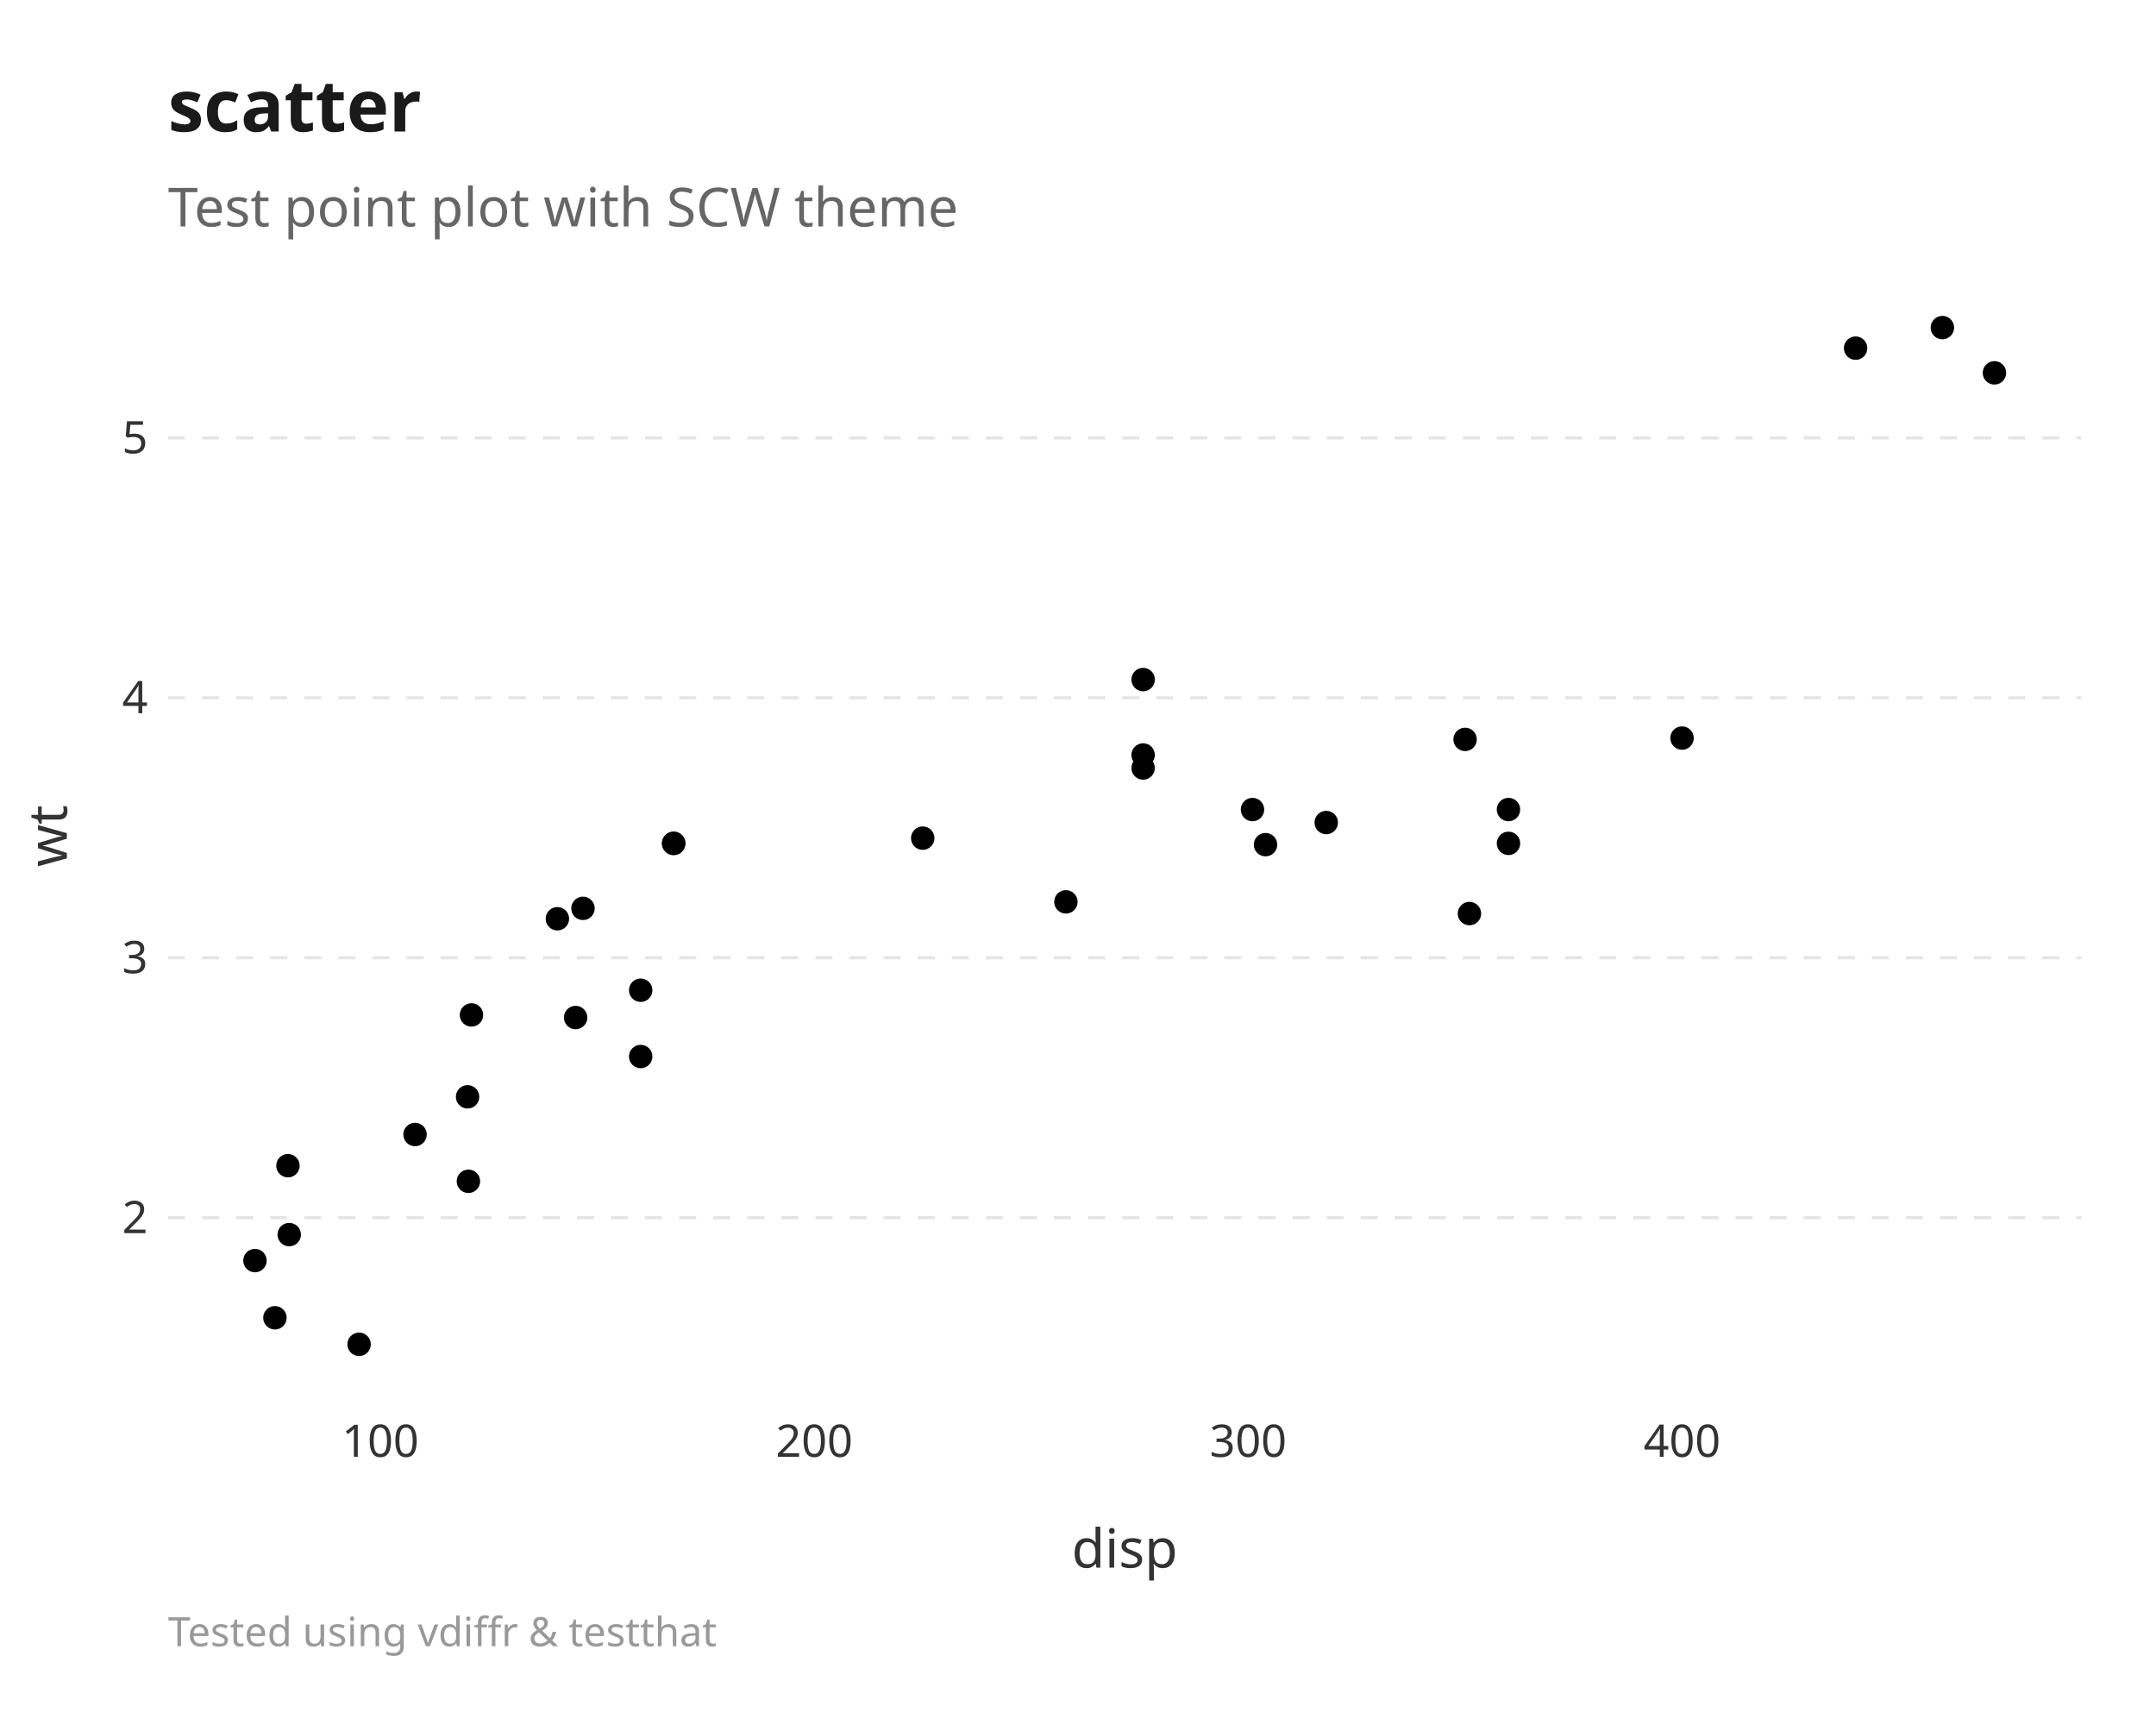
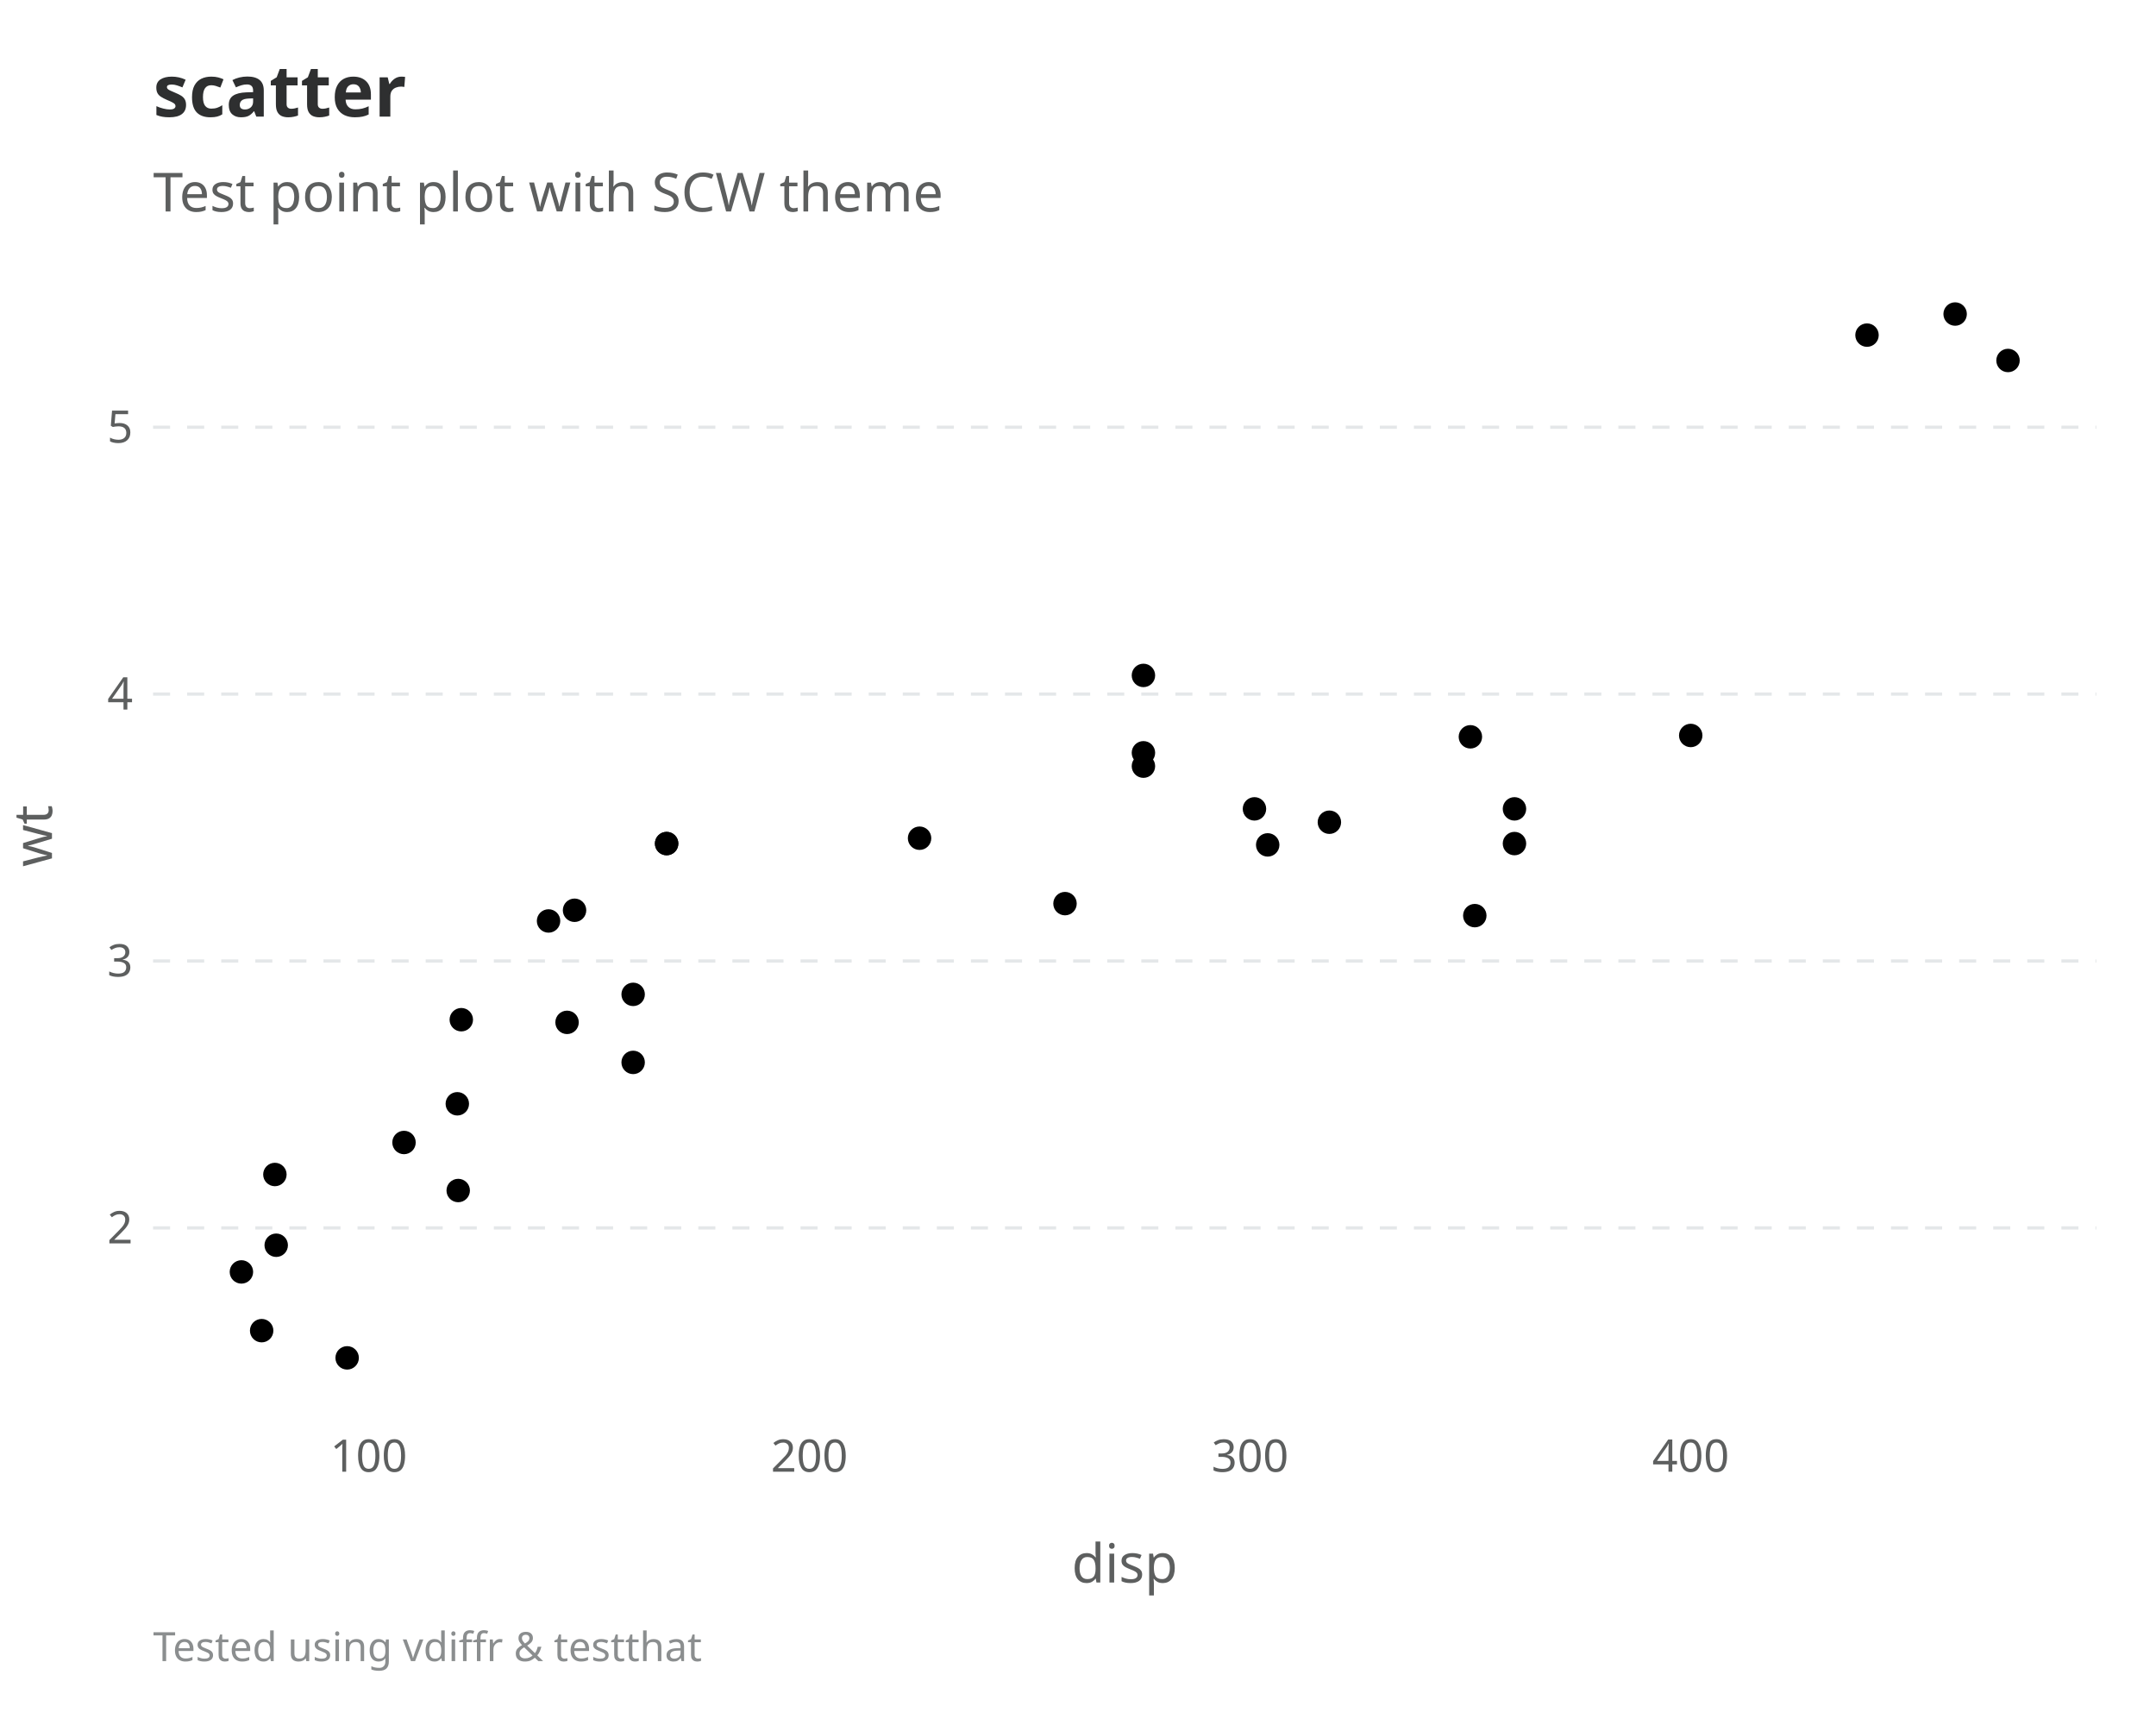
<svg xmlns="http://www.w3.org/2000/svg" class="svglite" data-engine-version="2.0" width="720.00pt" height="576.00pt" viewBox="0 0 720.00 576.00">
  <defs>
    <style type="text/css">
    .svglite line, .svglite polyline, .svglite polygon, .svglite path, .svglite rect, .svglite circle {
      fill: none;
      stroke: #000000;
      stroke-linecap: round;
      stroke-linejoin: round;
      stroke-miterlimit: 10.00;
    }
  </style>
  </defs>
  <rect width="100%" height="100%" style="stroke: none; fill: #FFFFFF;" />
  <defs>
    <clipPath id="cpMC4wMHw3MjAuMDB8MC4wMHw1NzYuMDA=">
      <rect x="0.00" y="0.00" width="720.00" height="576.00" />
    </clipPath>
  </defs>
  <g clip-path="url(#cpMC4wMHw3MjAuMDB8MC4wMHw1NzYuMDA=)">
    <rect x="0.00" y="0.00" width="720.00" height="576.00" style="stroke-width: 1.45; stroke: #FFFFFF; fill: #FFFFFF;" />
  </g>
  <defs>
-     <clipPath id="cpNTYuMTB8Njk1LjA5fDkyLjQyfDQ2NS44NQ==">
-       <rect x="56.10" y="92.42" width="638.99" height="373.43" />
+     <clipPath id="cpNTEuMTJ8NzAwLjA3fDg3LjQ0fDQ3MC44Mw==">
+       <rect x="51.12" y="87.44" width="648.96" height="383.40" />
    </clipPath>
  </defs>
-   <g clip-path="url(#cpNTYuMTB8Njk1LjA5fDkyLjQyfDQ2NS44NQ==)">
-     <polyline points="56.10,406.60 695.09,406.60 " style="stroke-width: 1.07; stroke: #E5E5E5; stroke-dasharray: 5.69,5.69; stroke-linecap: butt;" />
-     <polyline points="56.10,319.80 695.09,319.80 " style="stroke-width: 1.07; stroke: #E5E5E5; stroke-dasharray: 5.69,5.69; stroke-linecap: butt;" />
-     <polyline points="56.10,233.00 695.09,233.00 " style="stroke-width: 1.07; stroke: #E5E5E5; stroke-dasharray: 5.69,5.69; stroke-linecap: butt;" />
-     <polyline points="56.10,146.20 695.09,146.20 " style="stroke-width: 1.07; stroke: #E5E5E5; stroke-dasharray: 5.69,5.69; stroke-linecap: butt;" />
-     <circle cx="213.96" cy="352.79" r="3.56" style="stroke-width: 0.71; fill: #000000;" />
-     <circle cx="213.96" cy="330.65" r="3.56" style="stroke-width: 0.71; fill: #000000;" />
-     <circle cx="138.61" cy="378.83" r="3.56" style="stroke-width: 0.71; fill: #000000;" />
-     <circle cx="355.96" cy="301.14" r="3.56" style="stroke-width: 0.71; fill: #000000;" />
-     <circle cx="503.76" cy="281.61" r="3.56" style="stroke-width: 0.71; fill: #000000;" />
-     <circle cx="308.15" cy="279.87" r="3.56" style="stroke-width: 0.71; fill: #000000;" />
-     <circle cx="503.76" cy="270.32" r="3.56" style="stroke-width: 0.71; fill: #000000;" />
-     <circle cx="194.69" cy="303.31" r="3.56" style="stroke-width: 0.71; fill: #000000;" />
-     <circle cx="186.14" cy="306.78" r="3.56" style="stroke-width: 0.71; fill: #000000;" />
-     <circle cx="224.97" cy="281.61" r="3.56" style="stroke-width: 0.71; fill: #000000;" />
-     <circle cx="224.97" cy="281.61" r="3.56" style="stroke-width: 0.71; fill: #000000;" />
-     <circle cx="381.75" cy="226.92" r="3.56" style="stroke-width: 0.71; fill: #000000;" />
-     <circle cx="381.75" cy="256.44" r="3.56" style="stroke-width: 0.71; fill: #000000;" />
-     <circle cx="381.75" cy="252.10" r="3.56" style="stroke-width: 0.71; fill: #000000;" />
-     <circle cx="666.05" cy="124.50" r="3.56" style="stroke-width: 0.71; fill: #000000;" />
-     <circle cx="648.66" cy="109.39" r="3.56" style="stroke-width: 0.71; fill: #000000;" />
-     <circle cx="619.68" cy="116.25" r="3.56" style="stroke-width: 0.71; fill: #000000;" />
-     <circle cx="96.16" cy="389.24" r="3.56" style="stroke-width: 0.71; fill: #000000;" />
-     <circle cx="91.81" cy="440.02" r="3.56" style="stroke-width: 0.71; fill: #000000;" />
-     <circle cx="85.14" cy="420.93" r="3.56" style="stroke-width: 0.71; fill: #000000;" />
-     <circle cx="156.15" cy="366.24" r="3.56" style="stroke-width: 0.71; fill: #000000;" />
-     <circle cx="442.90" cy="274.66" r="3.56" style="stroke-width: 0.71; fill: #000000;" />
-     <circle cx="422.62" cy="282.04" r="3.56" style="stroke-width: 0.71; fill: #000000;" />
-     <circle cx="489.27" cy="246.89" r="3.56" style="stroke-width: 0.71; fill: #000000;" />
-     <circle cx="561.72" cy="246.45" r="3.56" style="stroke-width: 0.71; fill: #000000;" />
-     <circle cx="96.59" cy="412.25" r="3.56" style="stroke-width: 0.71; fill: #000000;" />
-     <circle cx="156.43" cy="394.45" r="3.56" style="stroke-width: 0.71; fill: #000000;" />
-     <circle cx="119.92" cy="448.88" r="3.56" style="stroke-width: 0.71; fill: #000000;" />
-     <circle cx="490.72" cy="305.05" r="3.56" style="stroke-width: 0.71; fill: #000000;" />
-     <circle cx="192.23" cy="339.77" r="3.56" style="stroke-width: 0.71; fill: #000000;" />
-     <circle cx="418.27" cy="270.32" r="3.56" style="stroke-width: 0.71; fill: #000000;" />
-     <circle cx="157.45" cy="338.90" r="3.56" style="stroke-width: 0.71; fill: #000000;" />
+   <g clip-path="url(#cpNTEuMTJ8NzAwLjA3fDg3LjQ0fDQ3MC44Mw==)">
+     <polyline points="51.12,410.01 700.07,410.01 " style="stroke-width: 1.07; stroke: #E4E7E9; stroke-dasharray: 5.69,5.69; stroke-linecap: butt;" />
+     <polyline points="51.12,320.89 700.07,320.89 " style="stroke-width: 1.07; stroke: #E4E7E9; stroke-dasharray: 5.69,5.69; stroke-linecap: butt;" />
+     <polyline points="51.12,231.77 700.07,231.77 " style="stroke-width: 1.07; stroke: #E4E7E9; stroke-dasharray: 5.69,5.69; stroke-linecap: butt;" />
+     <polyline points="51.12,142.65 700.07,142.65 " style="stroke-width: 1.07; stroke: #E4E7E9; stroke-dasharray: 5.69,5.69; stroke-linecap: butt;" />
+     <circle cx="211.44" cy="354.75" r="3.56" style="stroke-width: 0.71; fill: #000000;" />
+     <circle cx="211.44" cy="332.03" r="3.56" style="stroke-width: 0.71; fill: #000000;" />
+     <circle cx="134.92" cy="381.49" r="3.56" style="stroke-width: 0.71; fill: #000000;" />
+     <circle cx="355.66" cy="301.73" r="3.56" style="stroke-width: 0.71; fill: #000000;" />
+     <circle cx="505.76" cy="281.68" r="3.56" style="stroke-width: 0.71; fill: #000000;" />
+     <circle cx="307.09" cy="279.89" r="3.56" style="stroke-width: 0.71; fill: #000000;" />
+     <circle cx="505.76" cy="270.09" r="3.56" style="stroke-width: 0.71; fill: #000000;" />
+     <circle cx="191.87" cy="303.95" r="3.56" style="stroke-width: 0.71; fill: #000000;" />
+     <circle cx="183.19" cy="307.52" r="3.56" style="stroke-width: 0.71; fill: #000000;" />
+     <circle cx="222.62" cy="281.68" r="3.56" style="stroke-width: 0.71; fill: #000000;" />
+     <circle cx="222.62" cy="281.68" r="3.56" style="stroke-width: 0.71; fill: #000000;" />
+     <circle cx="381.85" cy="225.53" r="3.56" style="stroke-width: 0.71; fill: #000000;" />
+     <circle cx="381.85" cy="255.83" r="3.56" style="stroke-width: 0.71; fill: #000000;" />
+     <circle cx="381.85" cy="251.37" r="3.56" style="stroke-width: 0.71; fill: #000000;" />
+     <circle cx="670.58" cy="120.37" r="3.56" style="stroke-width: 0.71; fill: #000000;" />
+     <circle cx="652.92" cy="104.86" r="3.56" style="stroke-width: 0.71; fill: #000000;" />
+     <circle cx="623.49" cy="111.90" r="3.56" style="stroke-width: 0.71; fill: #000000;" />
+     <circle cx="91.80" cy="392.18" r="3.56" style="stroke-width: 0.71; fill: #000000;" />
+     <circle cx="87.38" cy="444.32" r="3.56" style="stroke-width: 0.71; fill: #000000;" />
+     <circle cx="80.62" cy="424.71" r="3.56" style="stroke-width: 0.71; fill: #000000;" />
+     <circle cx="152.72" cy="368.57" r="3.56" style="stroke-width: 0.71; fill: #000000;" />
+     <circle cx="443.95" cy="274.55" r="3.56" style="stroke-width: 0.71; fill: #000000;" />
+     <circle cx="423.35" cy="282.12" r="3.56" style="stroke-width: 0.71; fill: #000000;" />
+     <circle cx="491.04" cy="246.03" r="3.56" style="stroke-width: 0.71; fill: #000000;" />
+     <circle cx="564.62" cy="245.58" r="3.56" style="stroke-width: 0.71; fill: #000000;" />
+     <circle cx="92.24" cy="415.80" r="3.56" style="stroke-width: 0.71; fill: #000000;" />
+     <circle cx="153.02" cy="397.53" r="3.56" style="stroke-width: 0.71; fill: #000000;" />
+     <circle cx="115.93" cy="453.41" r="3.56" style="stroke-width: 0.71; fill: #000000;" />
+     <circle cx="492.51" cy="305.74" r="3.56" style="stroke-width: 0.71; fill: #000000;" />
+     <circle cx="189.37" cy="341.38" r="3.56" style="stroke-width: 0.71; fill: #000000;" />
+     <circle cx="418.93" cy="270.09" r="3.56" style="stroke-width: 0.71; fill: #000000;" />
+     <circle cx="154.05" cy="340.49" r="3.56" style="stroke-width: 0.71; fill: #000000;" />
  </g>
  <g clip-path="url(#cpMC4wMHw3MjAuMDB8MC4wMHw1NzYuMDA=)">
-     <text x="49.37" y="411.77" text-anchor="end" style="font-size: 15.00px; fill: #333333; font-family: sans;" textLength="8.34px" lengthAdjust="spacingAndGlyphs">2</text>
-     <text x="49.37" y="324.96" text-anchor="end" style="font-size: 15.00px; fill: #333333; font-family: sans;" textLength="8.34px" lengthAdjust="spacingAndGlyphs">3</text>
-     <text x="49.37" y="238.16" text-anchor="end" style="font-size: 15.00px; fill: #333333; font-family: sans;" textLength="8.34px" lengthAdjust="spacingAndGlyphs">4</text>
-     <text x="49.37" y="151.36" text-anchor="end" style="font-size: 15.00px; fill: #333333; font-family: sans;" textLength="8.34px" lengthAdjust="spacingAndGlyphs">5</text>
-     <text x="127.02" y="486.45" text-anchor="middle" style="font-size: 15.00px; fill: #333333; font-family: sans;" textLength="25.03px" lengthAdjust="spacingAndGlyphs">100</text>
-     <text x="271.92" y="486.45" text-anchor="middle" style="font-size: 15.00px; fill: #333333; font-family: sans;" textLength="25.03px" lengthAdjust="spacingAndGlyphs">200</text>
-     <text x="416.82" y="486.45" text-anchor="middle" style="font-size: 15.00px; fill: #333333; font-family: sans;" textLength="25.03px" lengthAdjust="spacingAndGlyphs">300</text>
-     <text x="561.72" y="486.45" text-anchor="middle" style="font-size: 15.00px; fill: #333333; font-family: sans;" textLength="25.03px" lengthAdjust="spacingAndGlyphs">400</text>
-     <text x="375.60" y="523.44" text-anchor="middle" style="font-size: 18.00px; fill: #333333; font-family: sans;" textLength="33.03px" lengthAdjust="spacingAndGlyphs">disp</text>
-     <text transform="translate(22.35,279.14) rotate(-90)" text-anchor="middle" style="font-size: 18.00px; fill: #333333; font-family: sans;" textLength="18.00px" lengthAdjust="spacingAndGlyphs">wt</text>
-     <text x="56.10" y="75.61" style="font-size: 18.00px; fill: #666666; font-family: sans;" textLength="252.12px" lengthAdjust="spacingAndGlyphs">Test point plot with SCW theme</text>
-     <text x="56.10" y="43.91" style="font-size: 24.00px; font-weight: bold; fill: #1A1A1A; font-family: sans;" textLength="72.04px" lengthAdjust="spacingAndGlyphs">scatter</text>
-     <text x="56.10" y="549.69" style="font-size: 13.50px; fill: #999999; font-family: sans;" textLength="171.10px" lengthAdjust="spacingAndGlyphs">Tested using vdiffr &amp; testthat</text>
+     <text x="44.39" y="415.17" text-anchor="end" style="font-size: 15.00px; fill: #5D5F5F; font-family: sans;" textLength="8.34px" lengthAdjust="spacingAndGlyphs">2</text>
+     <text x="44.39" y="326.05" text-anchor="end" style="font-size: 15.00px; fill: #5D5F5F; font-family: sans;" textLength="8.34px" lengthAdjust="spacingAndGlyphs">3</text>
+     <text x="44.39" y="236.93" text-anchor="end" style="font-size: 15.00px; fill: #5D5F5F; font-family: sans;" textLength="8.34px" lengthAdjust="spacingAndGlyphs">4</text>
+     <text x="44.39" y="147.81" text-anchor="end" style="font-size: 15.00px; fill: #5D5F5F; font-family: sans;" textLength="8.34px" lengthAdjust="spacingAndGlyphs">5</text>
+     <text x="123.14" y="491.43" text-anchor="middle" style="font-size: 15.00px; fill: #5D5F5F; font-family: sans;" textLength="25.03px" lengthAdjust="spacingAndGlyphs">100</text>
+     <text x="270.30" y="491.43" text-anchor="middle" style="font-size: 15.00px; fill: #5D5F5F; font-family: sans;" textLength="25.03px" lengthAdjust="spacingAndGlyphs">200</text>
+     <text x="417.46" y="491.43" text-anchor="middle" style="font-size: 15.00px; fill: #5D5F5F; font-family: sans;" textLength="25.03px" lengthAdjust="spacingAndGlyphs">300</text>
+     <text x="564.62" y="491.43" text-anchor="middle" style="font-size: 15.00px; fill: #5D5F5F; font-family: sans;" textLength="25.03px" lengthAdjust="spacingAndGlyphs">400</text>
+     <text x="375.60" y="528.42" text-anchor="middle" style="font-size: 18.00px; fill: #5D5F5F; font-family: sans;" textLength="33.03px" lengthAdjust="spacingAndGlyphs">disp</text>
+     <text transform="translate(17.37,279.14) rotate(-90)" text-anchor="middle" style="font-size: 18.00px; fill: #5D5F5F; font-family: sans;" textLength="18.00px" lengthAdjust="spacingAndGlyphs">wt</text>
+     <text x="51.12" y="70.62" style="font-size: 18.00px; fill: #5D5F5F; font-family: sans;" textLength="252.12px" lengthAdjust="spacingAndGlyphs">Test point plot with SCW theme</text>
+     <text x="51.12" y="38.93" style="font-size: 24.00px; font-weight: bold; fill: #2E2F30; font-family: sans;" textLength="72.04px" lengthAdjust="spacingAndGlyphs">scatter</text>
+     <text x="51.12" y="554.67" style="font-size: 13.50px; fill: #8B8E8F; font-family: sans;" textLength="171.10px" lengthAdjust="spacingAndGlyphs">Tested using vdiffr &amp; testthat</text>
  </g>
</svg>
